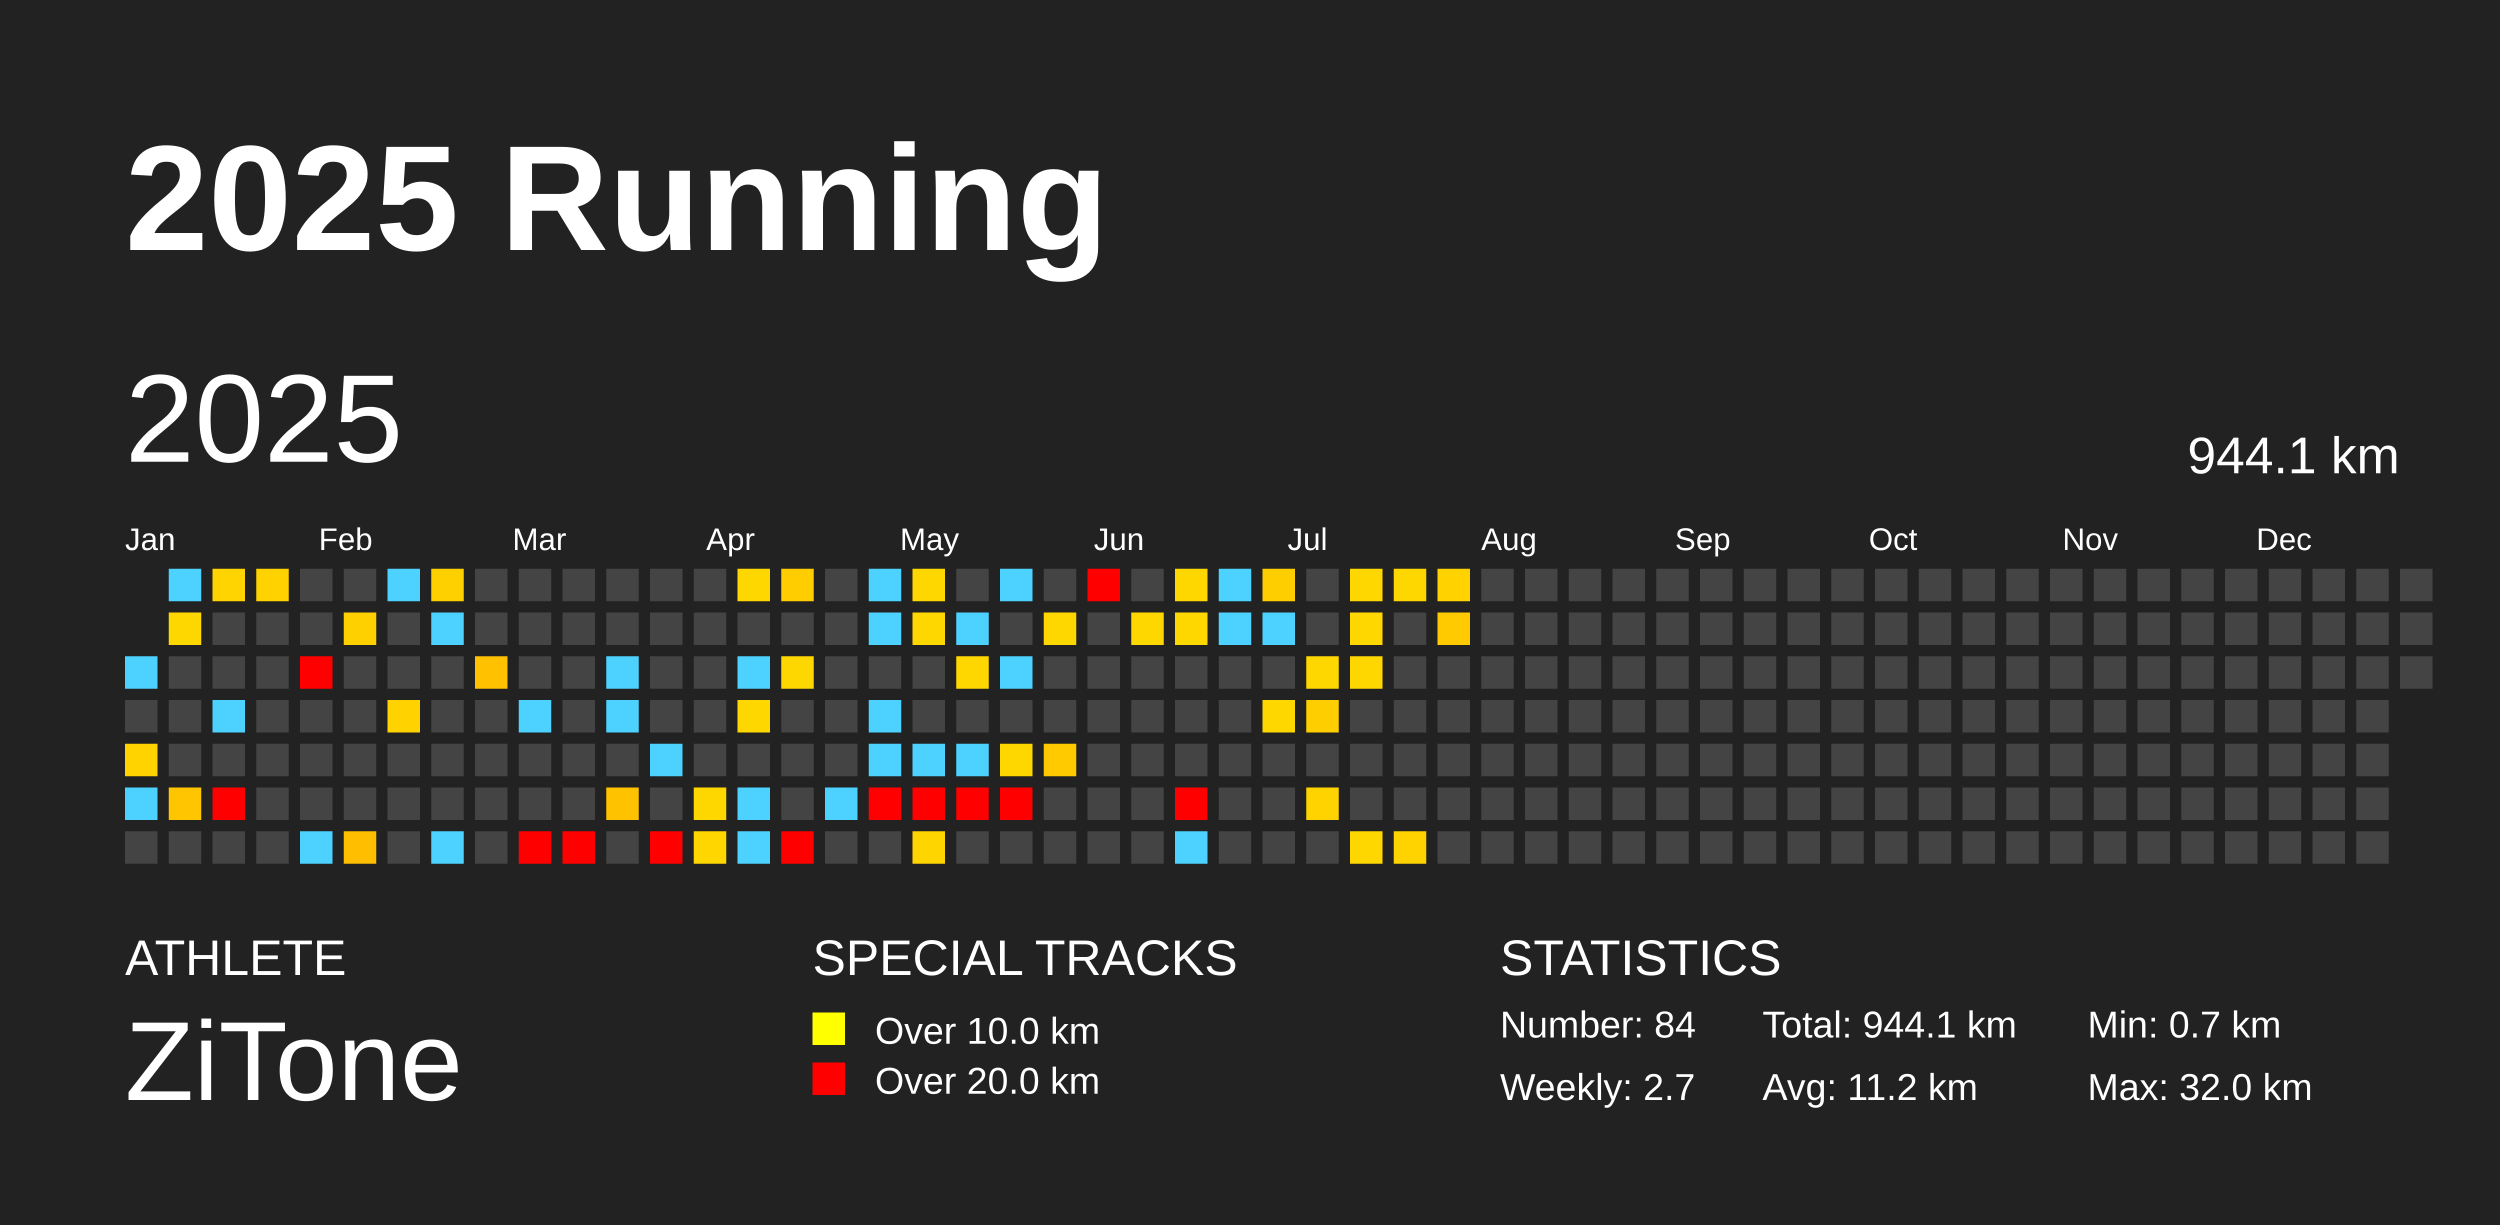
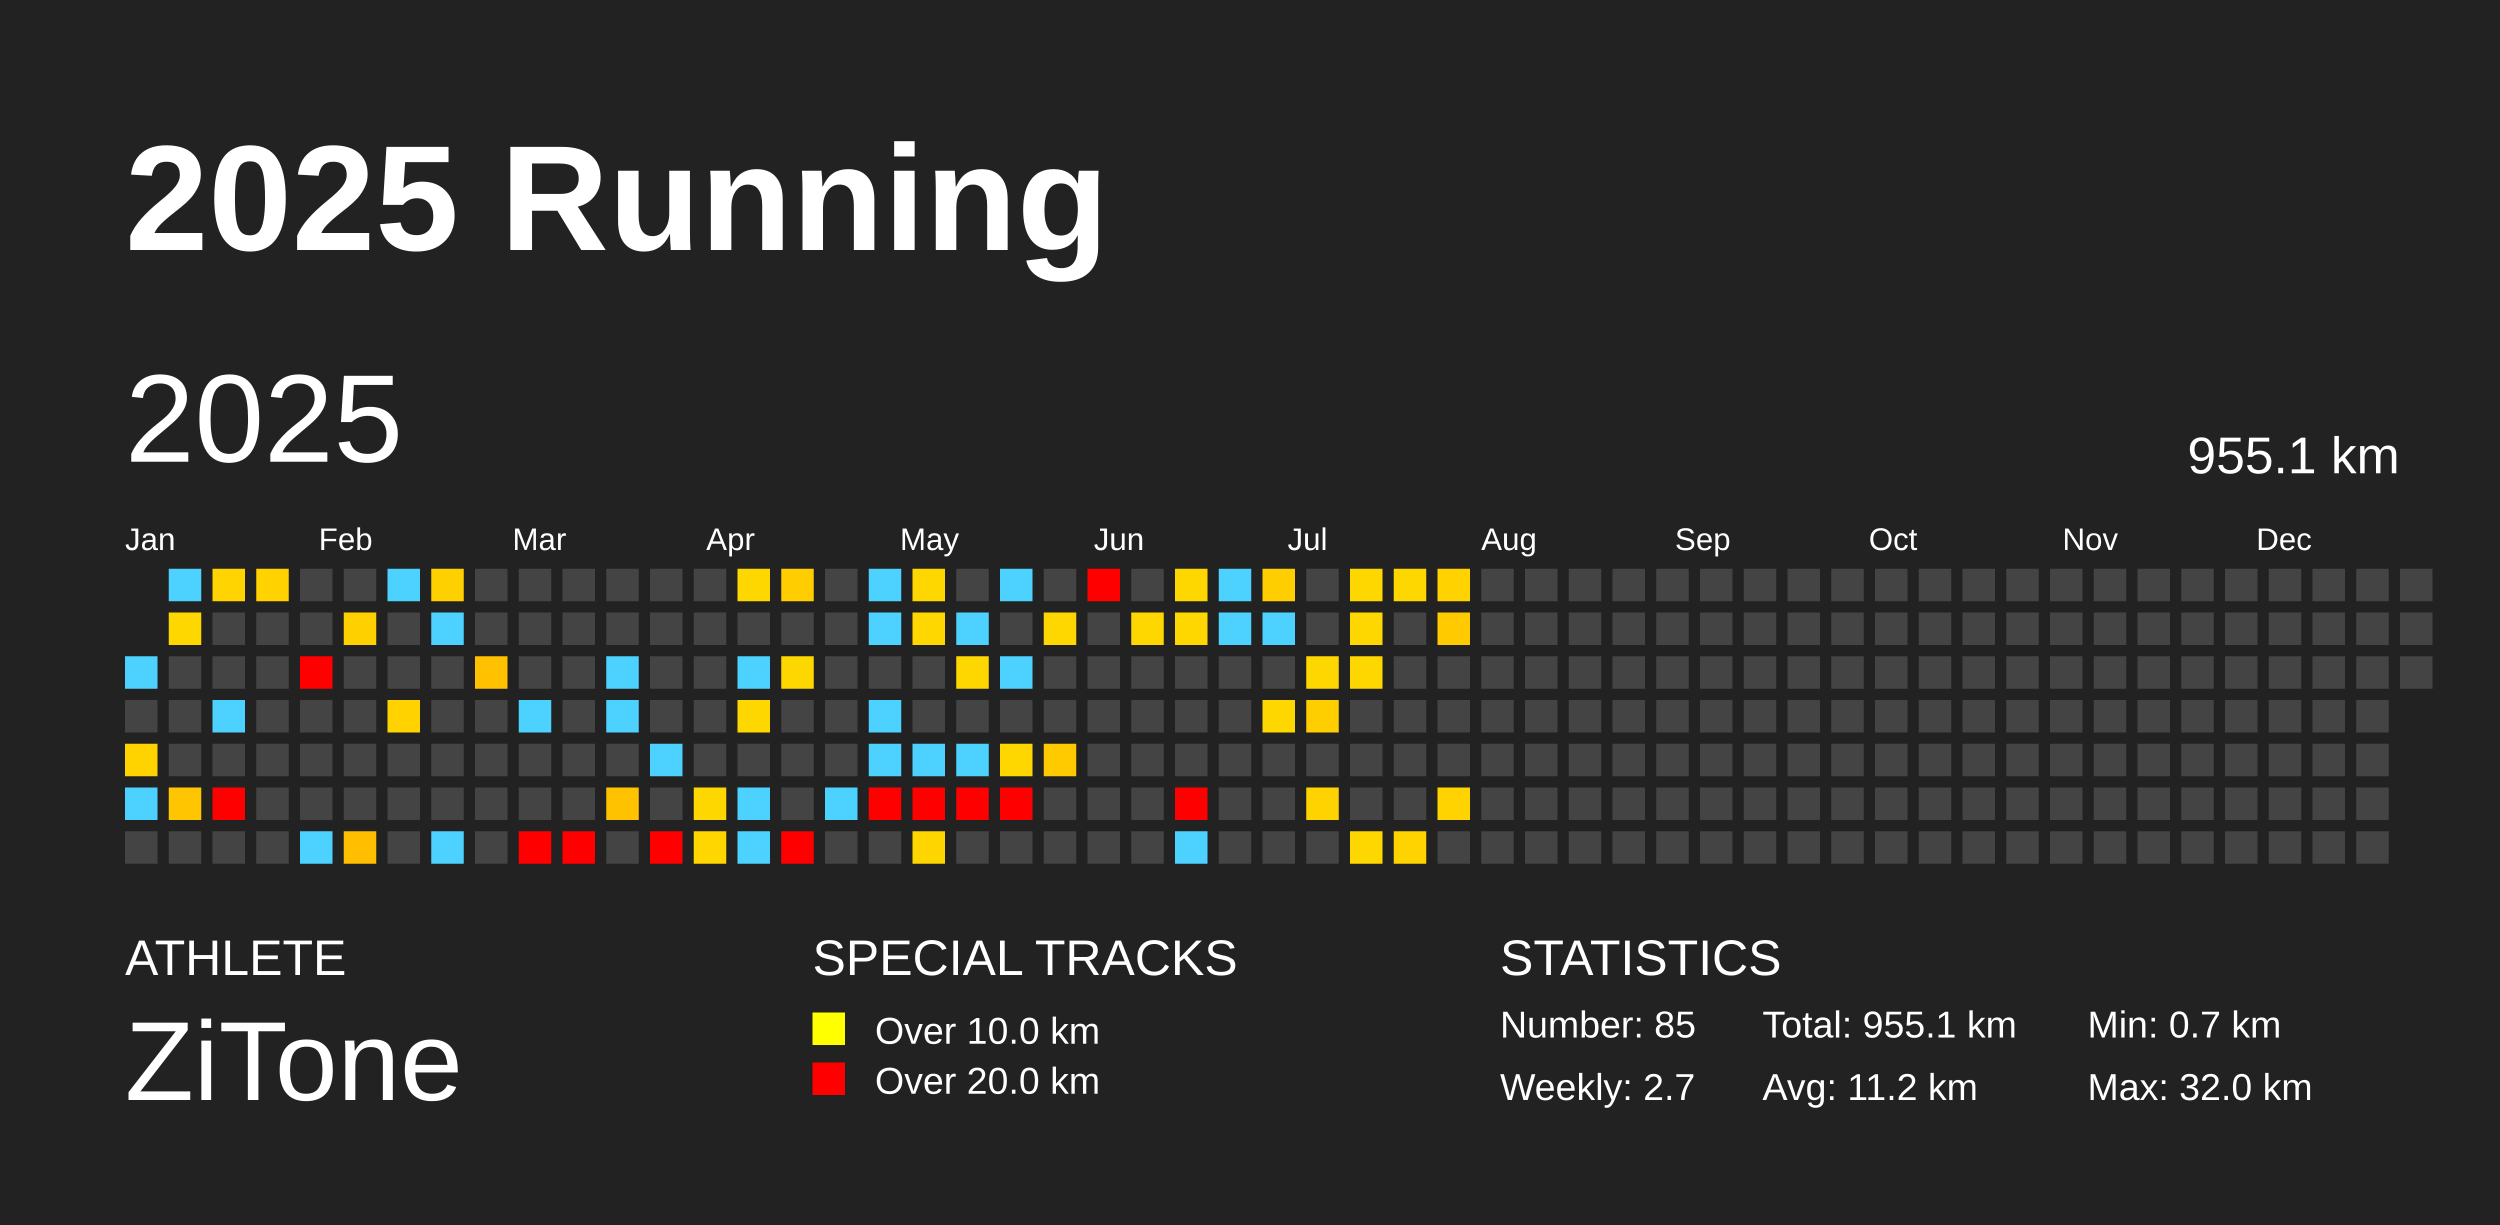
<svg xmlns="http://www.w3.org/2000/svg" baseProfile="full" height="98mm" version="1.1" viewBox="0,0,200,98" width="200mm">
  <defs />
  <rect fill="#222222" height="98" width="200" x="0" y="0" />
  <text fill="#FFFFFF" style="font-size:12px; font-family:Arial; font-weight:bold;" x="10" y="20">2025 Running</text>
  <text fill="#FFFFFF" style="font-size:4px; font-family:Arial" x="10" y="78">ATHLETE</text>
  <text fill="#FFFFFF" style="font-size:9px; font-family:Arial" x="10" y="88">ZiTone</text>
  <text fill="#FFFFFF" style="font-size:4px; font-family:Arial" x="65" y="78">SPECIAL TRACKS</text>
  <rect fill="yellow" height="2.6" width="2.6" x="65" y="81" />
  <text fill="#FFFFFF" style="font-size:3px; font-family:Arial" x="70" y="83.5">Over 10.0 km</text>
  <rect fill="red" height="2.6" width="2.6" x="65" y="85" />
  <text fill="#FFFFFF" style="font-size:3px; font-family:Arial" x="70" y="87.5">Over 20.0 km</text>
  <text fill="#FFFFFF" style="font-size:4px; font-family:Arial" x="120" y="78">STATISTICS</text>
-   <text fill="#FFFFFF" style="font-size:3px; font-family:Arial" x="120" y="83">Number: 84</text>
+   <text fill="#FFFFFF" style="font-size:3px; font-family:Arial" x="120" y="83">Number: 85</text>
  <text fill="#FFFFFF" style="font-size:3px; font-family:Arial" x="120" y="88">Weekly: 2.7</text>
-   <text fill="#FFFFFF" style="font-size:3px; font-family:Arial" x="141" y="83">Total: 944.1 km</text>
+   <text fill="#FFFFFF" style="font-size:3px; font-family:Arial" x="141" y="83">Total: 955.1 km</text>
  <text fill="#FFFFFF" style="font-size:3px; font-family:Arial" x="141" y="88">Avg: 11.2 km</text>
  <text fill="#FFFFFF" style="font-size:3px; font-family:Arial" x="167" y="83">Min: 0.7 km</text>
  <text fill="#FFFFFF" style="font-size:3px; font-family:Arial" x="167" y="88">Max: 32.0 km</text>
  <text dominant-baseline="hanging" fill="#FFFFFF" style="font-size:10.0px; font-family:Arial;" x="10" y="30">2025</text>
-   <text dominant-baseline="hanging" fill="#FFFFFF" style="font-size:4.125px; font-family:Arial;" x="175" y="35">944.1 km</text>
+   <text dominant-baseline="hanging" fill="#FFFFFF" style="font-size:4.125px; font-family:Arial;" x="175" y="35">955.1 km</text>
  <text fill="#FFFFFF" style="font-size:2.5px; font-family:Arial" x="10.0" y="44">Jan</text>
  <text fill="#FFFFFF" style="font-size:2.5px; font-family:Arial" x="25.5" y="44">Feb</text>
  <text fill="#FFFFFF" style="font-size:2.5px; font-family:Arial" x="41.0" y="44">Mar</text>
  <text fill="#FFFFFF" style="font-size:2.5px; font-family:Arial" x="56.5" y="44">Apr</text>
  <text fill="#FFFFFF" style="font-size:2.5px; font-family:Arial" x="72.0" y="44">May</text>
  <text fill="#FFFFFF" style="font-size:2.5px; font-family:Arial" x="87.5" y="44">Jun</text>
  <text fill="#FFFFFF" style="font-size:2.5px; font-family:Arial" x="103.0" y="44">Jul</text>
  <text fill="#FFFFFF" style="font-size:2.5px; font-family:Arial" x="118.5" y="44">Aug</text>
  <text fill="#FFFFFF" style="font-size:2.5px; font-family:Arial" x="134.0" y="44">Sep</text>
  <text fill="#FFFFFF" style="font-size:2.5px; font-family:Arial" x="149.5" y="44">Oct</text>
  <text fill="#FFFFFF" style="font-size:2.5px; font-family:Arial" x="165.0" y="44">Nov</text>
  <text fill="#FFFFFF" style="font-size:2.5px; font-family:Arial" x="180.5" y="44">Dec</text>
  <rect fill="#4dd2ff" height="2.6" width="2.6" x="10.0" y="52.5" />
  <rect fill="#444444" height="2.6" width="2.6" x="10.0" y="56.0" />
  <rect fill="#ffd300" height="2.6" width="2.6" x="10.0" y="59.5" />
  <rect fill="#4dd2ff" height="2.6" width="2.6" x="10.0" y="63.0" />
  <rect fill="#444444" height="2.6" width="2.6" x="10.0" y="66.5" />
  <rect fill="#4dd2ff" height="2.6" width="2.6" x="13.5" y="45.5" />
  <rect fill="#ffd700" height="2.6" width="2.6" x="13.5" y="49.0" />
  <rect fill="#444444" height="2.6" width="2.6" x="13.5" y="52.5" />
  <rect fill="#444444" height="2.6" width="2.6" x="13.5" y="56.0" />
  <rect fill="#444444" height="2.6" width="2.6" x="13.5" y="59.5" />
  <rect fill="#ffc500" height="2.6" width="2.6" x="13.5" y="63.0" />
  <rect fill="#444444" height="2.6" width="2.6" x="13.5" y="66.5" />
  <rect fill="#ffd400" height="2.6" width="2.6" x="17.0" y="45.5" />
  <rect fill="#444444" height="2.6" width="2.6" x="17.0" y="49.0" />
  <rect fill="#444444" height="2.6" width="2.6" x="17.0" y="52.5" />
  <rect fill="#4dd2ff" height="2.6" width="2.6" x="17.0" y="56.0" />
  <rect fill="#444444" height="2.6" width="2.6" x="17.0" y="59.5" />
  <rect fill="red" height="2.6" width="2.6" x="17.0" y="63.0" />
  <rect fill="#444444" height="2.6" width="2.6" x="17.0" y="66.5" />
  <rect fill="#ffd200" height="2.6" width="2.6" x="20.5" y="45.5" />
  <rect fill="#444444" height="2.6" width="2.6" x="20.5" y="49.0" />
  <rect fill="#444444" height="2.6" width="2.6" x="20.5" y="52.5" />
  <rect fill="#444444" height="2.6" width="2.6" x="20.5" y="56.0" />
  <rect fill="#444444" height="2.6" width="2.6" x="20.5" y="59.5" />
  <rect fill="#444444" height="2.6" width="2.6" x="20.5" y="63.0" />
  <rect fill="#444444" height="2.6" width="2.6" x="20.5" y="66.5" />
  <rect fill="#444444" height="2.6" width="2.6" x="24.0" y="45.5" />
  <rect fill="#444444" height="2.6" width="2.6" x="24.0" y="49.0" />
  <rect fill="red" height="2.6" width="2.6" x="24.0" y="52.5" />
  <rect fill="#444444" height="2.6" width="2.6" x="24.0" y="56.0" />
  <rect fill="#444444" height="2.6" width="2.6" x="24.0" y="59.5" />
  <rect fill="#444444" height="2.6" width="2.6" x="24.0" y="63.0" />
  <rect fill="#4dd2ff" height="2.6" width="2.6" x="24.0" y="66.5" />
  <rect fill="#444444" height="2.6" width="2.6" x="27.5" y="45.5" />
  <rect fill="#ffd000" height="2.6" width="2.6" x="27.5" y="49.0" />
  <rect fill="#444444" height="2.6" width="2.6" x="27.5" y="52.5" />
  <rect fill="#444444" height="2.6" width="2.6" x="27.5" y="56.0" />
  <rect fill="#444444" height="2.6" width="2.6" x="27.5" y="59.5" />
  <rect fill="#444444" height="2.6" width="2.6" x="27.5" y="63.0" />
  <rect fill="#ffbe00" height="2.6" width="2.6" x="27.5" y="66.5" />
  <rect fill="#4dd2ff" height="2.6" width="2.6" x="31.0" y="45.5" />
  <rect fill="#444444" height="2.6" width="2.6" x="31.0" y="49.0" />
  <rect fill="#444444" height="2.6" width="2.6" x="31.0" y="52.5" />
  <rect fill="#ffd200" height="2.6" width="2.6" x="31.0" y="56.0" />
  <rect fill="#444444" height="2.6" width="2.6" x="31.0" y="59.5" />
  <rect fill="#444444" height="2.6" width="2.6" x="31.0" y="63.0" />
  <rect fill="#444444" height="2.6" width="2.6" x="31.0" y="66.5" />
  <rect fill="#ffd000" height="2.6" width="2.6" x="34.5" y="45.5" />
  <rect fill="#4dd2ff" height="2.6" width="2.6" x="34.5" y="49.0" />
  <rect fill="#444444" height="2.6" width="2.6" x="34.5" y="52.5" />
  <rect fill="#444444" height="2.6" width="2.6" x="34.5" y="56.0" />
  <rect fill="#444444" height="2.6" width="2.6" x="34.5" y="59.5" />
  <rect fill="#444444" height="2.6" width="2.6" x="34.5" y="63.0" />
  <rect fill="#4dd2ff" height="2.6" width="2.6" x="34.5" y="66.5" />
  <rect fill="#444444" height="2.6" width="2.6" x="38.0" y="45.5" />
  <rect fill="#444444" height="2.6" width="2.6" x="38.0" y="49.0" />
  <rect fill="#ffc100" height="2.6" width="2.6" x="38.0" y="52.5" />
  <rect fill="#444444" height="2.6" width="2.6" x="38.0" y="56.0" />
  <rect fill="#444444" height="2.6" width="2.6" x="38.0" y="59.5" />
  <rect fill="#444444" height="2.6" width="2.6" x="38.0" y="63.0" />
  <rect fill="#444444" height="2.6" width="2.6" x="38.0" y="66.5" />
  <rect fill="#444444" height="2.6" width="2.6" x="41.5" y="45.5" />
  <rect fill="#444444" height="2.6" width="2.6" x="41.5" y="49.0" />
  <rect fill="#444444" height="2.6" width="2.6" x="41.5" y="52.5" />
  <rect fill="#4dd2ff" height="2.6" width="2.6" x="41.5" y="56.0" />
  <rect fill="#444444" height="2.6" width="2.6" x="41.5" y="59.5" />
  <rect fill="#444444" height="2.6" width="2.6" x="41.5" y="63.0" />
  <rect fill="red" height="2.6" width="2.6" x="41.5" y="66.5" />
  <rect fill="#444444" height="2.6" width="2.6" x="45.0" y="45.5" />
  <rect fill="#444444" height="2.6" width="2.6" x="45.0" y="49.0" />
  <rect fill="#444444" height="2.6" width="2.6" x="45.0" y="52.5" />
  <rect fill="#444444" height="2.6" width="2.6" x="45.0" y="56.0" />
  <rect fill="#444444" height="2.6" width="2.6" x="45.0" y="59.5" />
  <rect fill="#444444" height="2.6" width="2.6" x="45.0" y="63.0" />
  <rect fill="red" height="2.6" width="2.6" x="45.0" y="66.5" />
  <rect fill="#444444" height="2.6" width="2.6" x="48.5" y="45.5" />
  <rect fill="#444444" height="2.6" width="2.6" x="48.5" y="49.0" />
  <rect fill="#4dd2ff" height="2.6" width="2.6" x="48.5" y="52.5" />
  <rect fill="#4dd2ff" height="2.6" width="2.6" x="48.5" y="56.0" />
  <rect fill="#444444" height="2.6" width="2.6" x="48.5" y="59.5" />
  <rect fill="#ffc200" height="2.6" width="2.6" x="48.5" y="63.0" />
  <rect fill="#444444" height="2.6" width="2.6" x="48.5" y="66.5" />
  <rect fill="#444444" height="2.6" width="2.6" x="52.0" y="45.5" />
  <rect fill="#444444" height="2.6" width="2.6" x="52.0" y="49.0" />
  <rect fill="#444444" height="2.6" width="2.6" x="52.0" y="52.5" />
  <rect fill="#444444" height="2.6" width="2.6" x="52.0" y="56.0" />
  <rect fill="#4dd2ff" height="2.6" width="2.6" x="52.0" y="59.5" />
  <rect fill="#444444" height="2.6" width="2.6" x="52.0" y="63.0" />
  <rect fill="red" height="2.6" width="2.6" x="52.0" y="66.5" />
  <rect fill="#444444" height="2.6" width="2.6" x="55.5" y="45.5" />
  <rect fill="#444444" height="2.6" width="2.6" x="55.5" y="49.0" />
  <rect fill="#444444" height="2.6" width="2.6" x="55.5" y="52.5" />
  <rect fill="#444444" height="2.6" width="2.6" x="55.5" y="56.0" />
  <rect fill="#444444" height="2.6" width="2.6" x="55.5" y="59.5" />
  <rect fill="#ffd700" height="2.6" width="2.6" x="55.5" y="63.0" />
  <rect fill="#ffd600" height="2.6" width="2.6" x="55.5" y="66.5" />
  <rect fill="#ffd700" height="2.6" width="2.6" x="59.0" y="45.5" />
  <rect fill="#444444" height="2.6" width="2.6" x="59.0" y="49.0" />
  <rect fill="#4dd2ff" height="2.6" width="2.6" x="59.0" y="52.5" />
  <rect fill="#ffd700" height="2.6" width="2.6" x="59.0" y="56.0" />
  <rect fill="#444444" height="2.6" width="2.6" x="59.0" y="59.5" />
  <rect fill="#4dd2ff" height="2.6" width="2.6" x="59.0" y="63.0" />
  <rect fill="#4dd2ff" height="2.6" width="2.6" x="59.0" y="66.5" />
  <rect fill="#ffcd00" height="2.6" width="2.6" x="62.5" y="45.5" />
  <rect fill="#444444" height="2.6" width="2.6" x="62.5" y="49.0" />
  <rect fill="#ffd700" height="2.6" width="2.6" x="62.5" y="52.5" />
  <rect fill="#444444" height="2.6" width="2.6" x="62.5" y="56.0" />
  <rect fill="#444444" height="2.6" width="2.6" x="62.5" y="59.5" />
  <rect fill="#444444" height="2.6" width="2.6" x="62.5" y="63.0" />
  <rect fill="red" height="2.6" width="2.6" x="62.5" y="66.5" />
  <rect fill="#444444" height="2.6" width="2.6" x="66.0" y="45.5" />
  <rect fill="#444444" height="2.6" width="2.6" x="66.0" y="49.0" />
  <rect fill="#444444" height="2.6" width="2.6" x="66.0" y="52.5" />
  <rect fill="#444444" height="2.6" width="2.6" x="66.0" y="56.0" />
  <rect fill="#444444" height="2.6" width="2.6" x="66.0" y="59.5" />
  <rect fill="#4dd2ff" height="2.6" width="2.6" x="66.0" y="63.0" />
  <rect fill="#444444" height="2.6" width="2.6" x="66.0" y="66.5" />
  <rect fill="#4dd2ff" height="2.6" width="2.6" x="69.5" y="45.5" />
  <rect fill="#4dd2ff" height="2.6" width="2.6" x="69.5" y="49.0" />
  <rect fill="#444444" height="2.6" width="2.6" x="69.5" y="52.5" />
  <rect fill="#4dd2ff" height="2.6" width="2.6" x="69.5" y="56.0" />
  <rect fill="#4dd2ff" height="2.6" width="2.6" x="69.5" y="59.5" />
  <rect fill="red" height="2.6" width="2.6" x="69.5" y="63.0" />
  <rect fill="#444444" height="2.6" width="2.6" x="69.5" y="66.5" />
  <rect fill="#ffd700" height="2.6" width="2.6" x="73.0" y="45.5" />
  <rect fill="#ffd700" height="2.6" width="2.6" x="73.0" y="49.0" />
  <rect fill="#444444" height="2.6" width="2.6" x="73.0" y="52.5" />
  <rect fill="#444444" height="2.6" width="2.6" x="73.0" y="56.0" />
  <rect fill="#4dd2ff" height="2.6" width="2.6" x="73.0" y="59.5" />
  <rect fill="red" height="2.6" width="2.6" x="73.0" y="63.0" />
  <rect fill="#ffd500" height="2.6" width="2.6" x="73.0" y="66.5" />
  <rect fill="#444444" height="2.6" width="2.6" x="76.5" y="45.5" />
  <rect fill="#4dd2ff" height="2.6" width="2.6" x="76.5" y="49.0" />
  <rect fill="#ffd700" height="2.6" width="2.6" x="76.5" y="52.5" />
  <rect fill="#444444" height="2.6" width="2.6" x="76.5" y="56.0" />
  <rect fill="#4dd2ff" height="2.6" width="2.6" x="76.5" y="59.5" />
  <rect fill="red" height="2.6" width="2.6" x="76.5" y="63.0" />
  <rect fill="#444444" height="2.6" width="2.6" x="76.5" y="66.5" />
  <rect fill="#4dd2ff" height="2.6" width="2.6" x="80.0" y="45.5" />
  <rect fill="#444444" height="2.6" width="2.6" x="80.0" y="49.0" />
  <rect fill="#4dd2ff" height="2.6" width="2.6" x="80.0" y="52.5" />
  <rect fill="#444444" height="2.6" width="2.6" x="80.0" y="56.0" />
  <rect fill="#ffd700" height="2.6" width="2.6" x="80.0" y="59.5" />
  <rect fill="red" height="2.6" width="2.6" x="80.0" y="63.0" />
  <rect fill="#444444" height="2.6" width="2.6" x="80.0" y="66.5" />
  <rect fill="#444444" height="2.6" width="2.6" x="83.5" y="45.5" />
  <rect fill="#ffd700" height="2.6" width="2.6" x="83.5" y="49.0" />
  <rect fill="#444444" height="2.6" width="2.6" x="83.5" y="52.5" />
  <rect fill="#444444" height="2.6" width="2.6" x="83.5" y="56.0" />
  <rect fill="#ffcb00" height="2.6" width="2.6" x="83.5" y="59.5" />
  <rect fill="#444444" height="2.6" width="2.6" x="83.5" y="63.0" />
  <rect fill="#444444" height="2.6" width="2.6" x="83.5" y="66.5" />
  <rect fill="red" height="2.6" width="2.6" x="87.0" y="45.5" />
  <rect fill="#444444" height="2.6" width="2.6" x="87.0" y="49.0" />
  <rect fill="#444444" height="2.6" width="2.6" x="87.0" y="52.5" />
  <rect fill="#444444" height="2.6" width="2.6" x="87.0" y="56.0" />
  <rect fill="#444444" height="2.6" width="2.6" x="87.0" y="59.5" />
  <rect fill="#444444" height="2.6" width="2.6" x="87.0" y="63.0" />
  <rect fill="#444444" height="2.6" width="2.6" x="87.0" y="66.5" />
  <rect fill="#444444" height="2.6" width="2.6" x="90.5" y="45.5" />
  <rect fill="#ffd700" height="2.6" width="2.6" x="90.5" y="49.0" />
  <rect fill="#444444" height="2.6" width="2.6" x="90.5" y="52.5" />
  <rect fill="#444444" height="2.6" width="2.6" x="90.5" y="56.0" />
  <rect fill="#444444" height="2.6" width="2.6" x="90.5" y="59.5" />
  <rect fill="#444444" height="2.6" width="2.6" x="90.5" y="63.0" />
  <rect fill="#444444" height="2.6" width="2.6" x="90.5" y="66.5" />
  <rect fill="#ffd700" height="2.6" width="2.6" x="94.0" y="45.5" />
  <rect fill="#ffd700" height="2.6" width="2.6" x="94.0" y="49.0" />
  <rect fill="#444444" height="2.6" width="2.6" x="94.0" y="52.5" />
  <rect fill="#444444" height="2.6" width="2.6" x="94.0" y="56.0" />
  <rect fill="#444444" height="2.6" width="2.6" x="94.0" y="59.5" />
  <rect fill="red" height="2.6" width="2.6" x="94.0" y="63.0" />
  <rect fill="#4dd2ff" height="2.6" width="2.6" x="94.0" y="66.5" />
  <rect fill="#4dd2ff" height="2.6" width="2.6" x="97.5" y="45.5" />
  <rect fill="#4dd2ff" height="2.6" width="2.6" x="97.5" y="49.0" />
  <rect fill="#444444" height="2.6" width="2.6" x="97.5" y="52.5" />
  <rect fill="#444444" height="2.6" width="2.6" x="97.5" y="56.0" />
  <rect fill="#444444" height="2.6" width="2.6" x="97.5" y="59.5" />
  <rect fill="#444444" height="2.6" width="2.6" x="97.5" y="63.0" />
  <rect fill="#444444" height="2.6" width="2.6" x="97.5" y="66.5" />
  <rect fill="#ffce00" height="2.6" width="2.6" x="101.0" y="45.5" />
  <rect fill="#4dd2ff" height="2.6" width="2.6" x="101.0" y="49.0" />
  <rect fill="#444444" height="2.6" width="2.6" x="101.0" y="52.5" />
  <rect fill="#ffd700" height="2.6" width="2.6" x="101.0" y="56.0" />
  <rect fill="#444444" height="2.6" width="2.6" x="101.0" y="59.5" />
  <rect fill="#444444" height="2.6" width="2.6" x="101.0" y="63.0" />
  <rect fill="#444444" height="2.6" width="2.6" x="101.0" y="66.5" />
  <rect fill="#444444" height="2.6" width="2.6" x="104.5" y="45.5" />
  <rect fill="#444444" height="2.6" width="2.6" x="104.5" y="49.0" />
  <rect fill="#ffd700" height="2.6" width="2.6" x="104.5" y="52.5" />
  <rect fill="#ffce00" height="2.6" width="2.6" x="104.5" y="56.0" />
  <rect fill="#444444" height="2.6" width="2.6" x="104.5" y="59.5" />
  <rect fill="#ffd300" height="2.6" width="2.6" x="104.5" y="63.0" />
  <rect fill="#444444" height="2.6" width="2.6" x="104.5" y="66.5" />
  <rect fill="#ffd700" height="2.6" width="2.6" x="108.0" y="45.5" />
  <rect fill="#ffd700" height="2.6" width="2.6" x="108.0" y="49.0" />
  <rect fill="#ffd700" height="2.6" width="2.6" x="108.0" y="52.5" />
  <rect fill="#444444" height="2.6" width="2.6" x="108.0" y="56.0" />
  <rect fill="#444444" height="2.6" width="2.6" x="108.0" y="59.5" />
  <rect fill="#444444" height="2.6" width="2.6" x="108.0" y="63.0" />
  <rect fill="#ffd700" height="2.6" width="2.6" x="108.0" y="66.5" />
  <rect fill="#ffd700" height="2.6" width="2.6" x="111.5" y="45.5" />
  <rect fill="#444444" height="2.6" width="2.6" x="111.5" y="49.0" />
  <rect fill="#444444" height="2.6" width="2.6" x="111.5" y="52.5" />
  <rect fill="#444444" height="2.6" width="2.6" x="111.5" y="56.0" />
  <rect fill="#444444" height="2.6" width="2.6" x="111.5" y="59.5" />
  <rect fill="#444444" height="2.6" width="2.6" x="111.5" y="63.0" />
  <rect fill="#ffd300" height="2.6" width="2.6" x="111.5" y="66.5" />
  <rect fill="#ffd200" height="2.6" width="2.6" x="115.0" y="45.5" />
  <rect fill="#ffca00" height="2.6" width="2.6" x="115.0" y="49.0" />
  <rect fill="#444444" height="2.6" width="2.6" x="115.0" y="52.5" />
  <rect fill="#444444" height="2.6" width="2.6" x="115.0" y="56.0" />
  <rect fill="#444444" height="2.6" width="2.6" x="115.0" y="59.5" />
-   <rect fill="#444444" height="2.6" width="2.6" x="115.0" y="63.0" />
+   <rect fill="#ffd300" height="2.6" width="2.6" x="115.0" y="63.0" />
  <rect fill="#444444" height="2.6" width="2.6" x="115.0" y="66.5" />
  <rect fill="#444444" height="2.6" width="2.6" x="118.5" y="45.5" />
  <rect fill="#444444" height="2.6" width="2.6" x="118.5" y="49.0" />
  <rect fill="#444444" height="2.6" width="2.6" x="118.5" y="52.5" />
  <rect fill="#444444" height="2.6" width="2.6" x="118.5" y="56.0" />
  <rect fill="#444444" height="2.6" width="2.6" x="118.5" y="59.5" />
  <rect fill="#444444" height="2.6" width="2.6" x="118.5" y="63.0" />
  <rect fill="#444444" height="2.6" width="2.6" x="118.5" y="66.5" />
  <rect fill="#444444" height="2.6" width="2.6" x="122.0" y="45.5" />
  <rect fill="#444444" height="2.6" width="2.6" x="122.0" y="49.0" />
  <rect fill="#444444" height="2.6" width="2.6" x="122.0" y="52.5" />
  <rect fill="#444444" height="2.6" width="2.6" x="122.0" y="56.0" />
  <rect fill="#444444" height="2.6" width="2.6" x="122.0" y="59.5" />
  <rect fill="#444444" height="2.6" width="2.6" x="122.0" y="63.0" />
  <rect fill="#444444" height="2.6" width="2.6" x="122.0" y="66.5" />
  <rect fill="#444444" height="2.6" width="2.6" x="125.5" y="45.5" />
  <rect fill="#444444" height="2.6" width="2.6" x="125.5" y="49.0" />
  <rect fill="#444444" height="2.6" width="2.6" x="125.5" y="52.5" />
  <rect fill="#444444" height="2.6" width="2.6" x="125.5" y="56.0" />
  <rect fill="#444444" height="2.6" width="2.6" x="125.5" y="59.5" />
  <rect fill="#444444" height="2.6" width="2.6" x="125.5" y="63.0" />
  <rect fill="#444444" height="2.6" width="2.6" x="125.5" y="66.5" />
  <rect fill="#444444" height="2.6" width="2.6" x="129.0" y="45.5" />
  <rect fill="#444444" height="2.6" width="2.6" x="129.0" y="49.0" />
  <rect fill="#444444" height="2.6" width="2.6" x="129.0" y="52.5" />
  <rect fill="#444444" height="2.6" width="2.6" x="129.0" y="56.0" />
  <rect fill="#444444" height="2.6" width="2.6" x="129.0" y="59.5" />
  <rect fill="#444444" height="2.6" width="2.6" x="129.0" y="63.0" />
  <rect fill="#444444" height="2.6" width="2.6" x="129.0" y="66.5" />
  <rect fill="#444444" height="2.6" width="2.6" x="132.5" y="45.5" />
  <rect fill="#444444" height="2.6" width="2.6" x="132.5" y="49.0" />
  <rect fill="#444444" height="2.6" width="2.6" x="132.5" y="52.5" />
  <rect fill="#444444" height="2.6" width="2.6" x="132.5" y="56.0" />
  <rect fill="#444444" height="2.6" width="2.6" x="132.5" y="59.5" />
  <rect fill="#444444" height="2.6" width="2.6" x="132.5" y="63.0" />
  <rect fill="#444444" height="2.6" width="2.6" x="132.5" y="66.5" />
  <rect fill="#444444" height="2.6" width="2.6" x="136.0" y="45.5" />
  <rect fill="#444444" height="2.6" width="2.6" x="136.0" y="49.0" />
  <rect fill="#444444" height="2.6" width="2.6" x="136.0" y="52.5" />
  <rect fill="#444444" height="2.6" width="2.6" x="136.0" y="56.0" />
  <rect fill="#444444" height="2.6" width="2.6" x="136.0" y="59.5" />
  <rect fill="#444444" height="2.6" width="2.6" x="136.0" y="63.0" />
  <rect fill="#444444" height="2.6" width="2.6" x="136.0" y="66.5" />
  <rect fill="#444444" height="2.6" width="2.6" x="139.5" y="45.5" />
  <rect fill="#444444" height="2.6" width="2.6" x="139.5" y="49.0" />
  <rect fill="#444444" height="2.6" width="2.6" x="139.5" y="52.5" />
  <rect fill="#444444" height="2.6" width="2.6" x="139.5" y="56.0" />
  <rect fill="#444444" height="2.6" width="2.6" x="139.5" y="59.5" />
  <rect fill="#444444" height="2.6" width="2.6" x="139.5" y="63.0" />
  <rect fill="#444444" height="2.6" width="2.6" x="139.5" y="66.5" />
  <rect fill="#444444" height="2.6" width="2.6" x="143.0" y="45.5" />
  <rect fill="#444444" height="2.6" width="2.6" x="143.0" y="49.0" />
  <rect fill="#444444" height="2.6" width="2.6" x="143.0" y="52.5" />
  <rect fill="#444444" height="2.6" width="2.6" x="143.0" y="56.0" />
  <rect fill="#444444" height="2.6" width="2.6" x="143.0" y="59.5" />
  <rect fill="#444444" height="2.6" width="2.6" x="143.0" y="63.0" />
  <rect fill="#444444" height="2.6" width="2.6" x="143.0" y="66.5" />
  <rect fill="#444444" height="2.6" width="2.6" x="146.5" y="45.5" />
  <rect fill="#444444" height="2.6" width="2.6" x="146.5" y="49.0" />
  <rect fill="#444444" height="2.6" width="2.6" x="146.5" y="52.5" />
  <rect fill="#444444" height="2.6" width="2.6" x="146.5" y="56.0" />
  <rect fill="#444444" height="2.6" width="2.6" x="146.5" y="59.5" />
  <rect fill="#444444" height="2.6" width="2.6" x="146.5" y="63.0" />
  <rect fill="#444444" height="2.6" width="2.6" x="146.5" y="66.5" />
  <rect fill="#444444" height="2.6" width="2.6" x="150.0" y="45.5" />
  <rect fill="#444444" height="2.6" width="2.6" x="150.0" y="49.0" />
  <rect fill="#444444" height="2.6" width="2.6" x="150.0" y="52.5" />
  <rect fill="#444444" height="2.6" width="2.6" x="150.0" y="56.0" />
  <rect fill="#444444" height="2.6" width="2.6" x="150.0" y="59.5" />
  <rect fill="#444444" height="2.6" width="2.6" x="150.0" y="63.0" />
  <rect fill="#444444" height="2.6" width="2.6" x="150.0" y="66.5" />
  <rect fill="#444444" height="2.6" width="2.6" x="153.5" y="45.5" />
  <rect fill="#444444" height="2.6" width="2.6" x="153.5" y="49.0" />
  <rect fill="#444444" height="2.6" width="2.6" x="153.5" y="52.5" />
  <rect fill="#444444" height="2.6" width="2.6" x="153.5" y="56.0" />
  <rect fill="#444444" height="2.6" width="2.6" x="153.5" y="59.5" />
  <rect fill="#444444" height="2.6" width="2.6" x="153.5" y="63.0" />
  <rect fill="#444444" height="2.6" width="2.6" x="153.5" y="66.5" />
  <rect fill="#444444" height="2.6" width="2.6" x="157.0" y="45.5" />
  <rect fill="#444444" height="2.6" width="2.6" x="157.0" y="49.0" />
  <rect fill="#444444" height="2.6" width="2.6" x="157.0" y="52.5" />
  <rect fill="#444444" height="2.6" width="2.6" x="157.0" y="56.0" />
  <rect fill="#444444" height="2.6" width="2.6" x="157.0" y="59.5" />
  <rect fill="#444444" height="2.6" width="2.6" x="157.0" y="63.0" />
  <rect fill="#444444" height="2.6" width="2.6" x="157.0" y="66.5" />
  <rect fill="#444444" height="2.6" width="2.6" x="160.5" y="45.5" />
  <rect fill="#444444" height="2.6" width="2.6" x="160.5" y="49.0" />
  <rect fill="#444444" height="2.6" width="2.6" x="160.5" y="52.5" />
  <rect fill="#444444" height="2.6" width="2.6" x="160.5" y="56.0" />
  <rect fill="#444444" height="2.6" width="2.6" x="160.5" y="59.5" />
  <rect fill="#444444" height="2.6" width="2.6" x="160.5" y="63.0" />
  <rect fill="#444444" height="2.6" width="2.6" x="160.5" y="66.5" />
  <rect fill="#444444" height="2.6" width="2.6" x="164.0" y="45.5" />
  <rect fill="#444444" height="2.6" width="2.6" x="164.0" y="49.0" />
  <rect fill="#444444" height="2.6" width="2.6" x="164.0" y="52.5" />
  <rect fill="#444444" height="2.6" width="2.6" x="164.0" y="56.0" />
  <rect fill="#444444" height="2.6" width="2.6" x="164.0" y="59.5" />
  <rect fill="#444444" height="2.6" width="2.6" x="164.0" y="63.0" />
  <rect fill="#444444" height="2.6" width="2.6" x="164.0" y="66.5" />
  <rect fill="#444444" height="2.6" width="2.6" x="167.5" y="45.5" />
  <rect fill="#444444" height="2.6" width="2.6" x="167.5" y="49.0" />
  <rect fill="#444444" height="2.6" width="2.6" x="167.5" y="52.5" />
  <rect fill="#444444" height="2.6" width="2.6" x="167.5" y="56.0" />
  <rect fill="#444444" height="2.6" width="2.6" x="167.5" y="59.5" />
  <rect fill="#444444" height="2.6" width="2.6" x="167.5" y="63.0" />
  <rect fill="#444444" height="2.6" width="2.6" x="167.5" y="66.5" />
  <rect fill="#444444" height="2.6" width="2.6" x="171.0" y="45.5" />
  <rect fill="#444444" height="2.6" width="2.6" x="171.0" y="49.0" />
  <rect fill="#444444" height="2.6" width="2.6" x="171.0" y="52.5" />
  <rect fill="#444444" height="2.6" width="2.6" x="171.0" y="56.0" />
  <rect fill="#444444" height="2.6" width="2.6" x="171.0" y="59.5" />
  <rect fill="#444444" height="2.6" width="2.6" x="171.0" y="63.0" />
  <rect fill="#444444" height="2.6" width="2.6" x="171.0" y="66.5" />
  <rect fill="#444444" height="2.6" width="2.6" x="174.5" y="45.5" />
  <rect fill="#444444" height="2.6" width="2.6" x="174.5" y="49.0" />
  <rect fill="#444444" height="2.6" width="2.6" x="174.5" y="52.5" />
  <rect fill="#444444" height="2.6" width="2.6" x="174.5" y="56.0" />
  <rect fill="#444444" height="2.6" width="2.6" x="174.5" y="59.5" />
  <rect fill="#444444" height="2.6" width="2.6" x="174.5" y="63.0" />
  <rect fill="#444444" height="2.6" width="2.6" x="174.5" y="66.5" />
  <rect fill="#444444" height="2.6" width="2.6" x="178.0" y="45.5" />
  <rect fill="#444444" height="2.6" width="2.6" x="178.0" y="49.0" />
  <rect fill="#444444" height="2.6" width="2.6" x="178.0" y="52.5" />
  <rect fill="#444444" height="2.6" width="2.6" x="178.0" y="56.0" />
  <rect fill="#444444" height="2.6" width="2.6" x="178.0" y="59.5" />
  <rect fill="#444444" height="2.6" width="2.6" x="178.0" y="63.0" />
  <rect fill="#444444" height="2.6" width="2.6" x="178.0" y="66.5" />
  <rect fill="#444444" height="2.6" width="2.6" x="181.5" y="45.5" />
  <rect fill="#444444" height="2.6" width="2.6" x="181.5" y="49.0" />
  <rect fill="#444444" height="2.6" width="2.6" x="181.5" y="52.5" />
  <rect fill="#444444" height="2.6" width="2.6" x="181.5" y="56.0" />
  <rect fill="#444444" height="2.6" width="2.6" x="181.5" y="59.5" />
  <rect fill="#444444" height="2.6" width="2.6" x="181.5" y="63.0" />
  <rect fill="#444444" height="2.6" width="2.6" x="181.5" y="66.5" />
  <rect fill="#444444" height="2.6" width="2.6" x="185.0" y="45.5" />
  <rect fill="#444444" height="2.6" width="2.6" x="185.0" y="49.0" />
  <rect fill="#444444" height="2.6" width="2.6" x="185.0" y="52.5" />
  <rect fill="#444444" height="2.6" width="2.6" x="185.0" y="56.0" />
  <rect fill="#444444" height="2.6" width="2.6" x="185.0" y="59.5" />
  <rect fill="#444444" height="2.6" width="2.6" x="185.0" y="63.0" />
  <rect fill="#444444" height="2.6" width="2.6" x="185.0" y="66.5" />
  <rect fill="#444444" height="2.6" width="2.6" x="188.5" y="45.5" />
  <rect fill="#444444" height="2.6" width="2.6" x="188.5" y="49.0" />
  <rect fill="#444444" height="2.6" width="2.6" x="188.5" y="52.5" />
  <rect fill="#444444" height="2.6" width="2.6" x="188.5" y="56.0" />
  <rect fill="#444444" height="2.6" width="2.6" x="188.5" y="59.5" />
  <rect fill="#444444" height="2.6" width="2.6" x="188.5" y="63.0" />
  <rect fill="#444444" height="2.6" width="2.6" x="188.5" y="66.5" />
  <rect fill="#444444" height="2.6" width="2.6" x="192.0" y="45.5" />
  <rect fill="#444444" height="2.6" width="2.6" x="192.0" y="49.0" />
  <rect fill="#444444" height="2.6" width="2.6" x="192.0" y="52.5" />
</svg>
